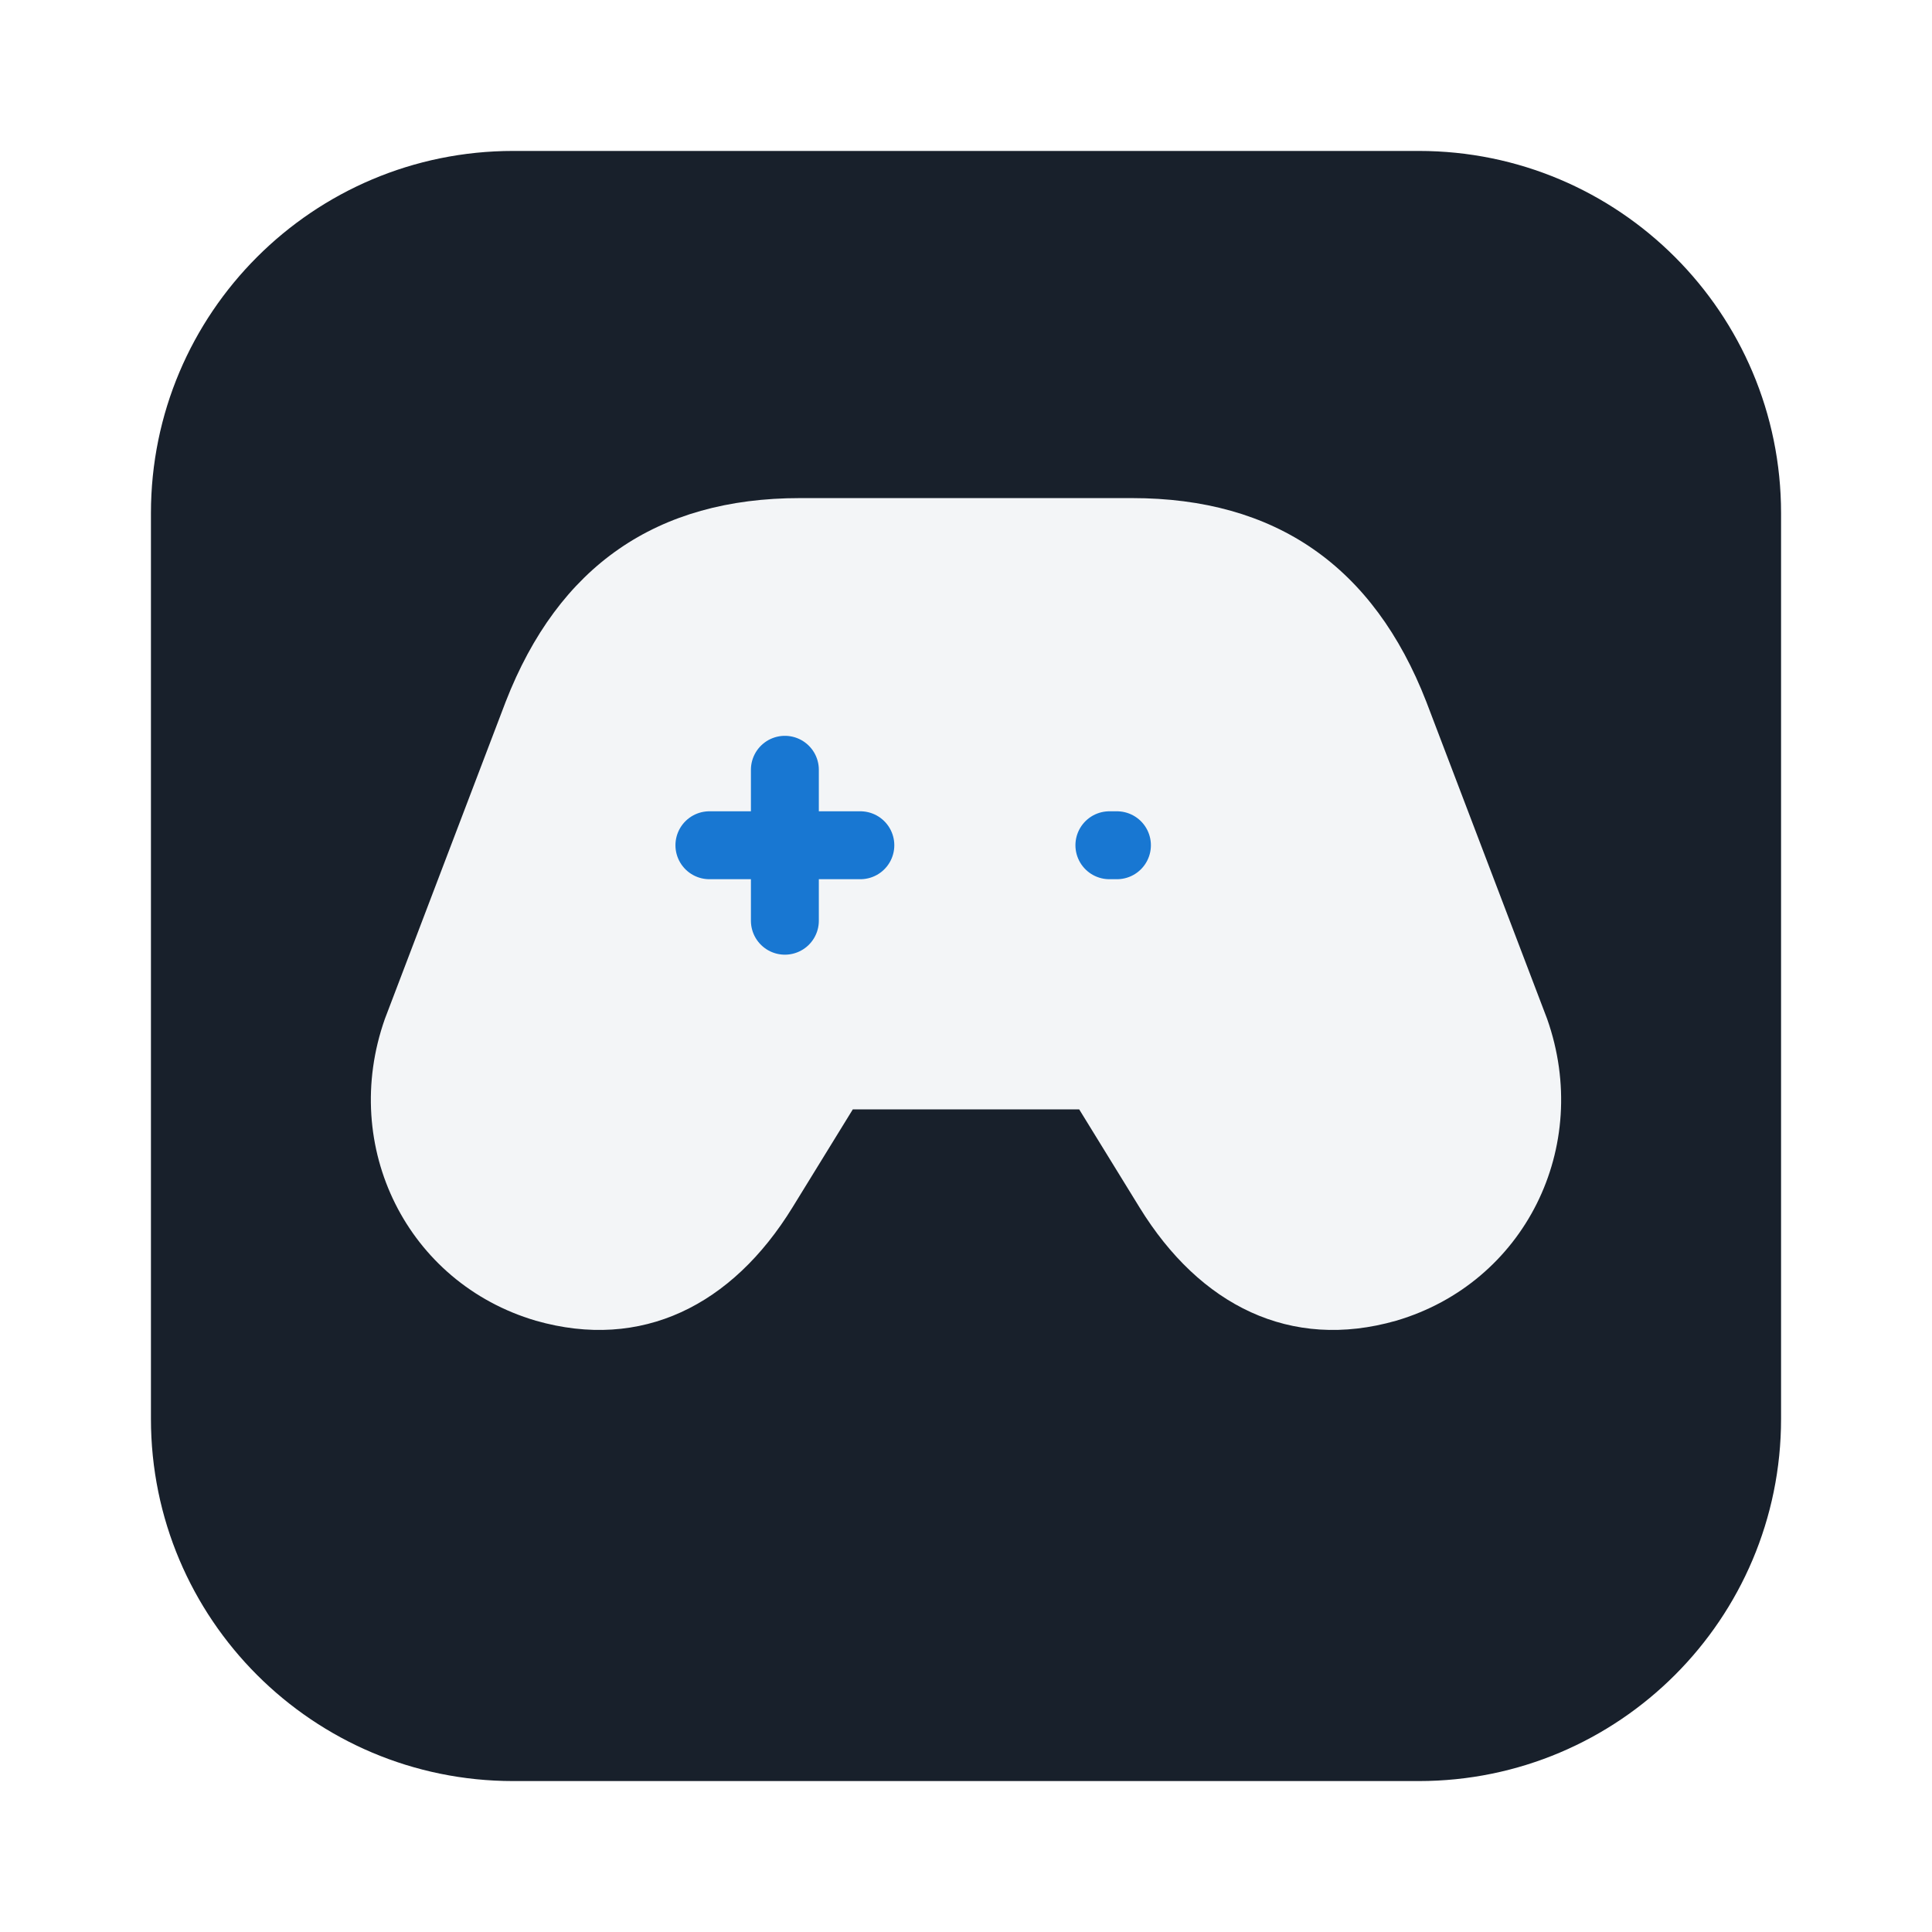
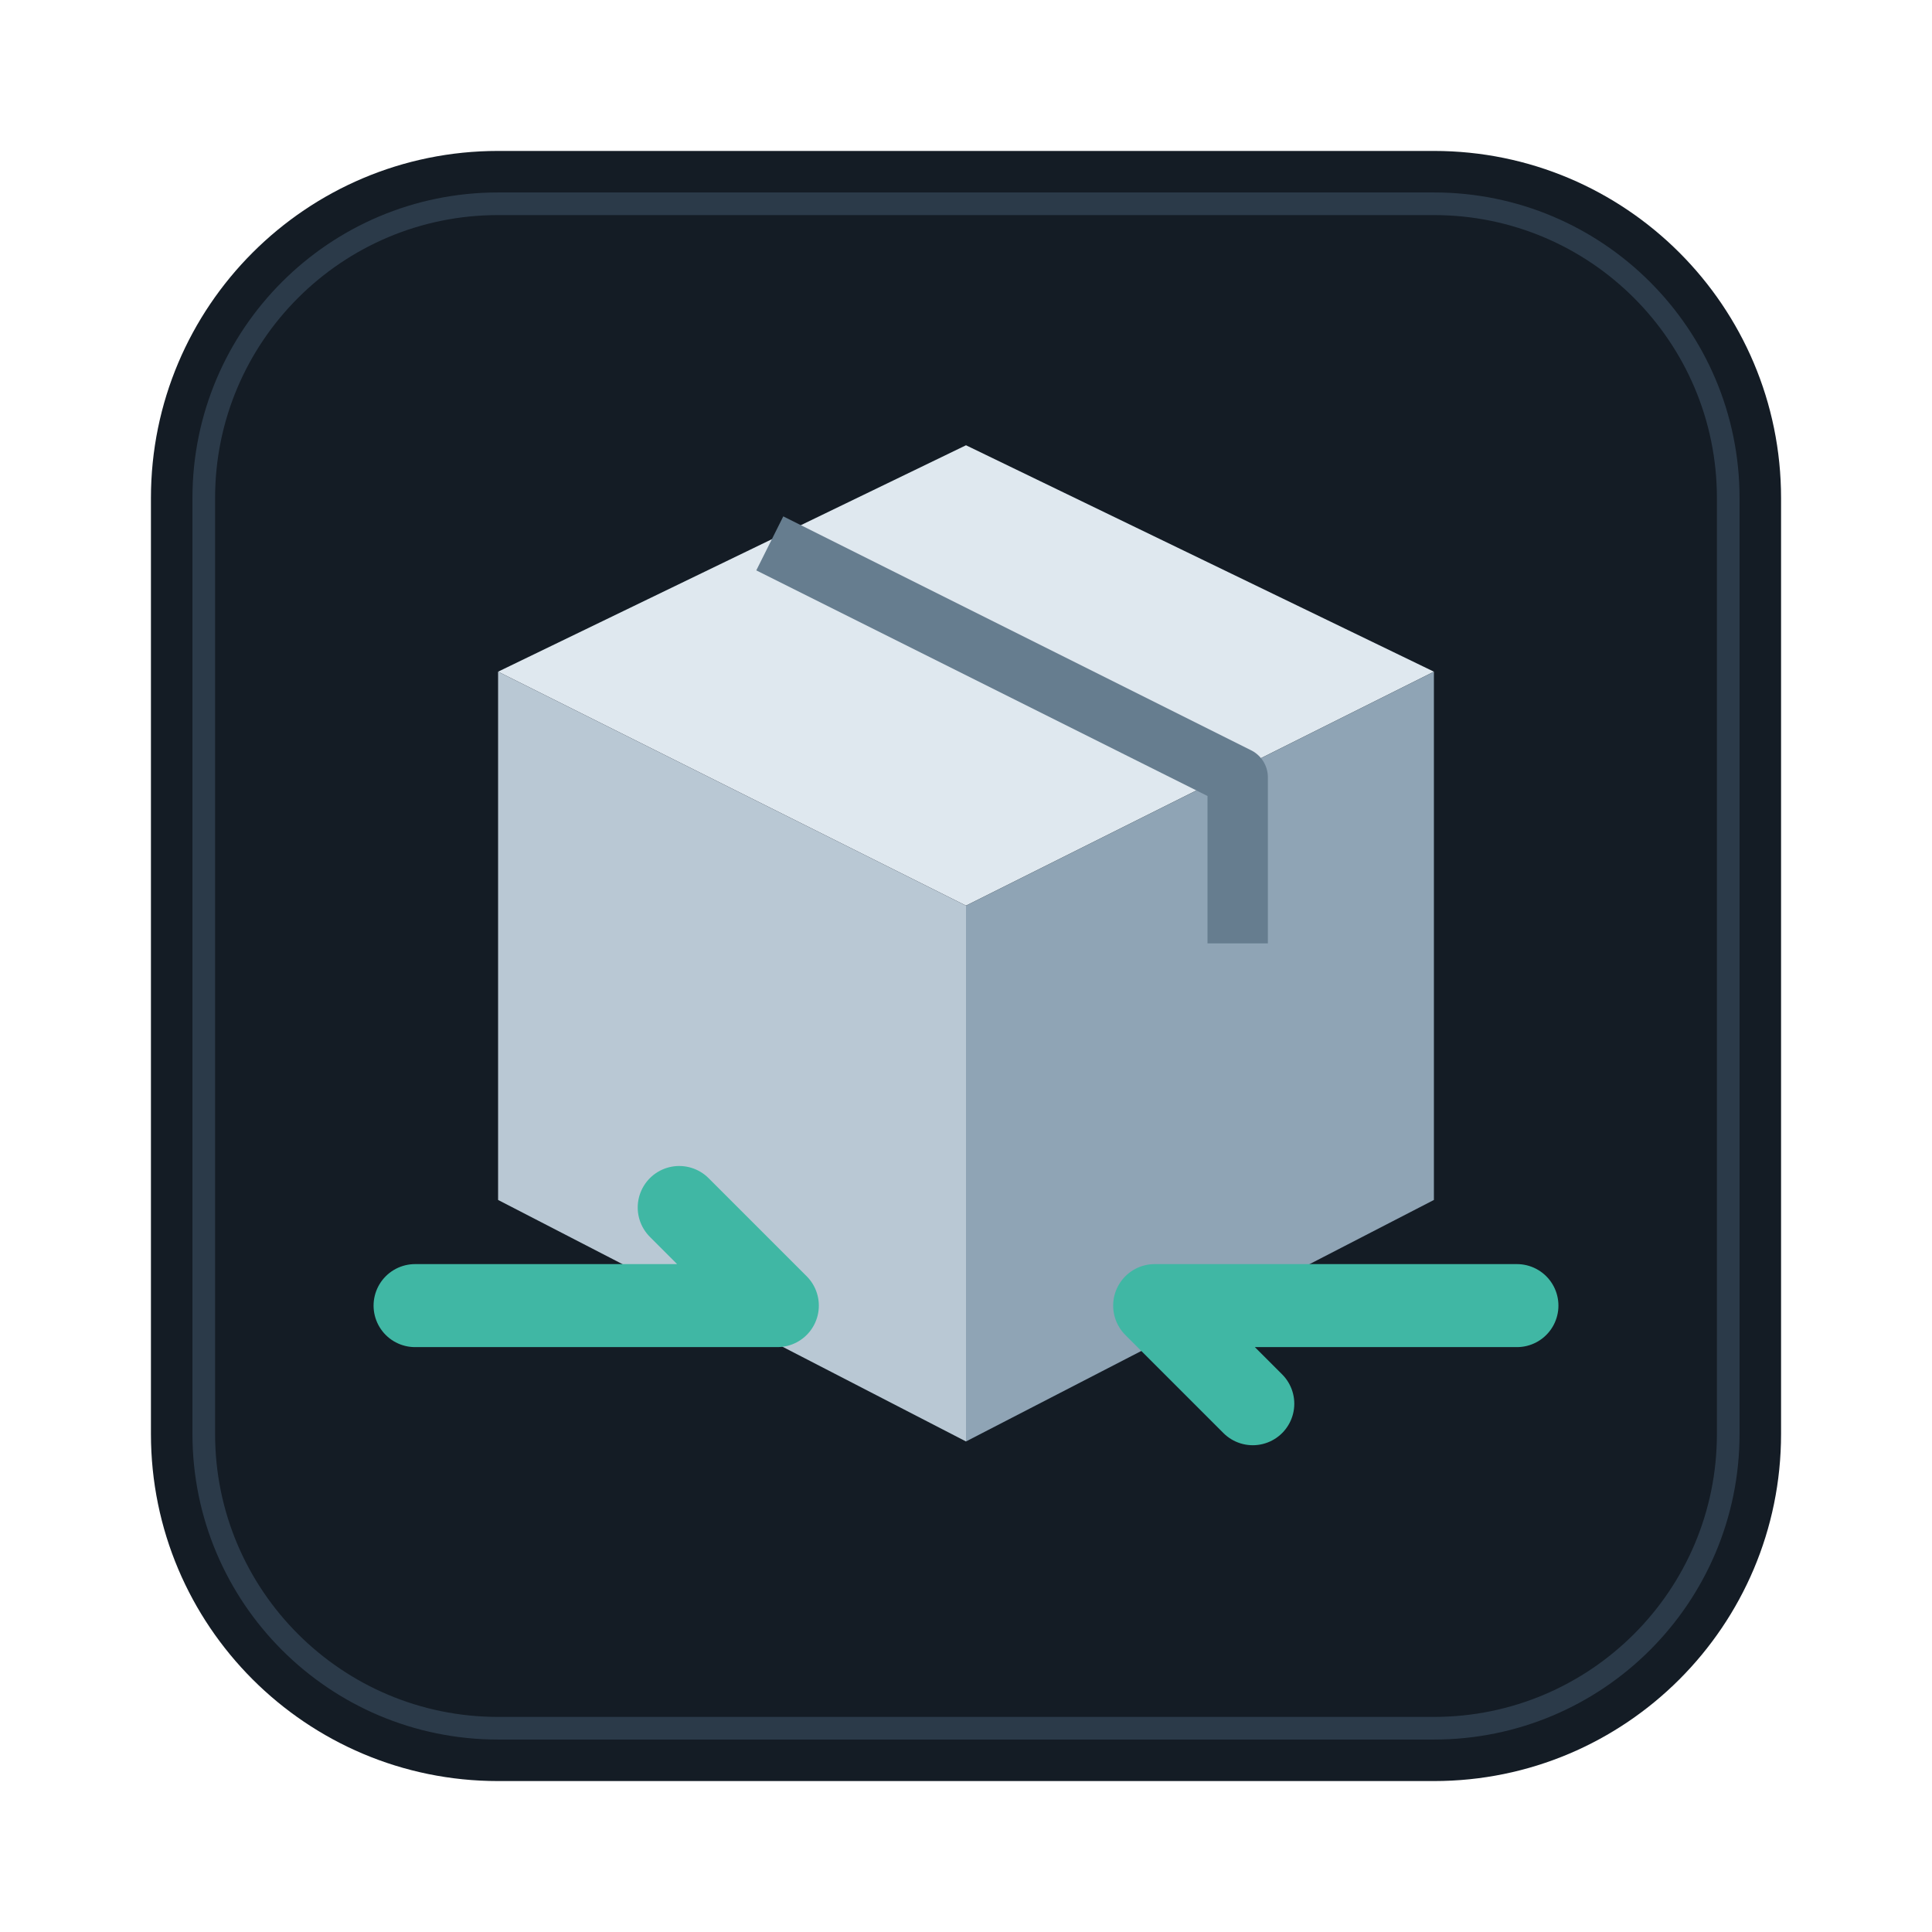
<svg xmlns="http://www.w3.org/2000/svg" width="256" height="256" viewBox="0 0 256 256">
-   <rect x="20" y="20" width="216" height="216" rx="48" fill="#18202b" />
-   <path d="M67 93c7-18 20-27 39-27h44c19 0 32 9 39 27l16 42c6 17-3 35-20 40-14 4-26-2-34-15l-8-13h-30l-8 13c-8 13-20 19-34 15-17-5-26-23-20-40l16-42Z" fill="#f3f5f7" />
-   <path d="M94 112h20m-10-10v20m43-10h1" fill="none" stroke="#1877d2" stroke-width="9" stroke-linecap="round" />
+   <rect x="20" y="20" width="216" height="216" rx="46" fill="#141c25" />
+   <rect x="27" y="27" width="202" height="202" rx="39" fill="none" stroke="#2b3a49" stroke-width="3" />
+   <path d="M66 89 128 59l62 30-62 31-62-31Z" fill="#dfe8ef" />
+   <path d="M66 89v70l62 32v-71L66 89Z" fill="#b9c8d4" />
+   <path d="M190 89v70l-62 32v-71l62-31Z" fill="#8fa4b5" />
+   <path d="m102 72 62 31v22" fill="none" stroke="#667d8f" stroke-width="8" stroke-linejoin="round" />
+   <path d="M55 173h48l-13-13" fill="none" stroke="#40b7a4" stroke-width="11" stroke-linecap="round" stroke-linejoin="round" />
+   <path d="M201 173h-48l13 13" fill="none" stroke="#40b7a4" stroke-width="11" stroke-linecap="round" stroke-linejoin="round" />
</svg>
